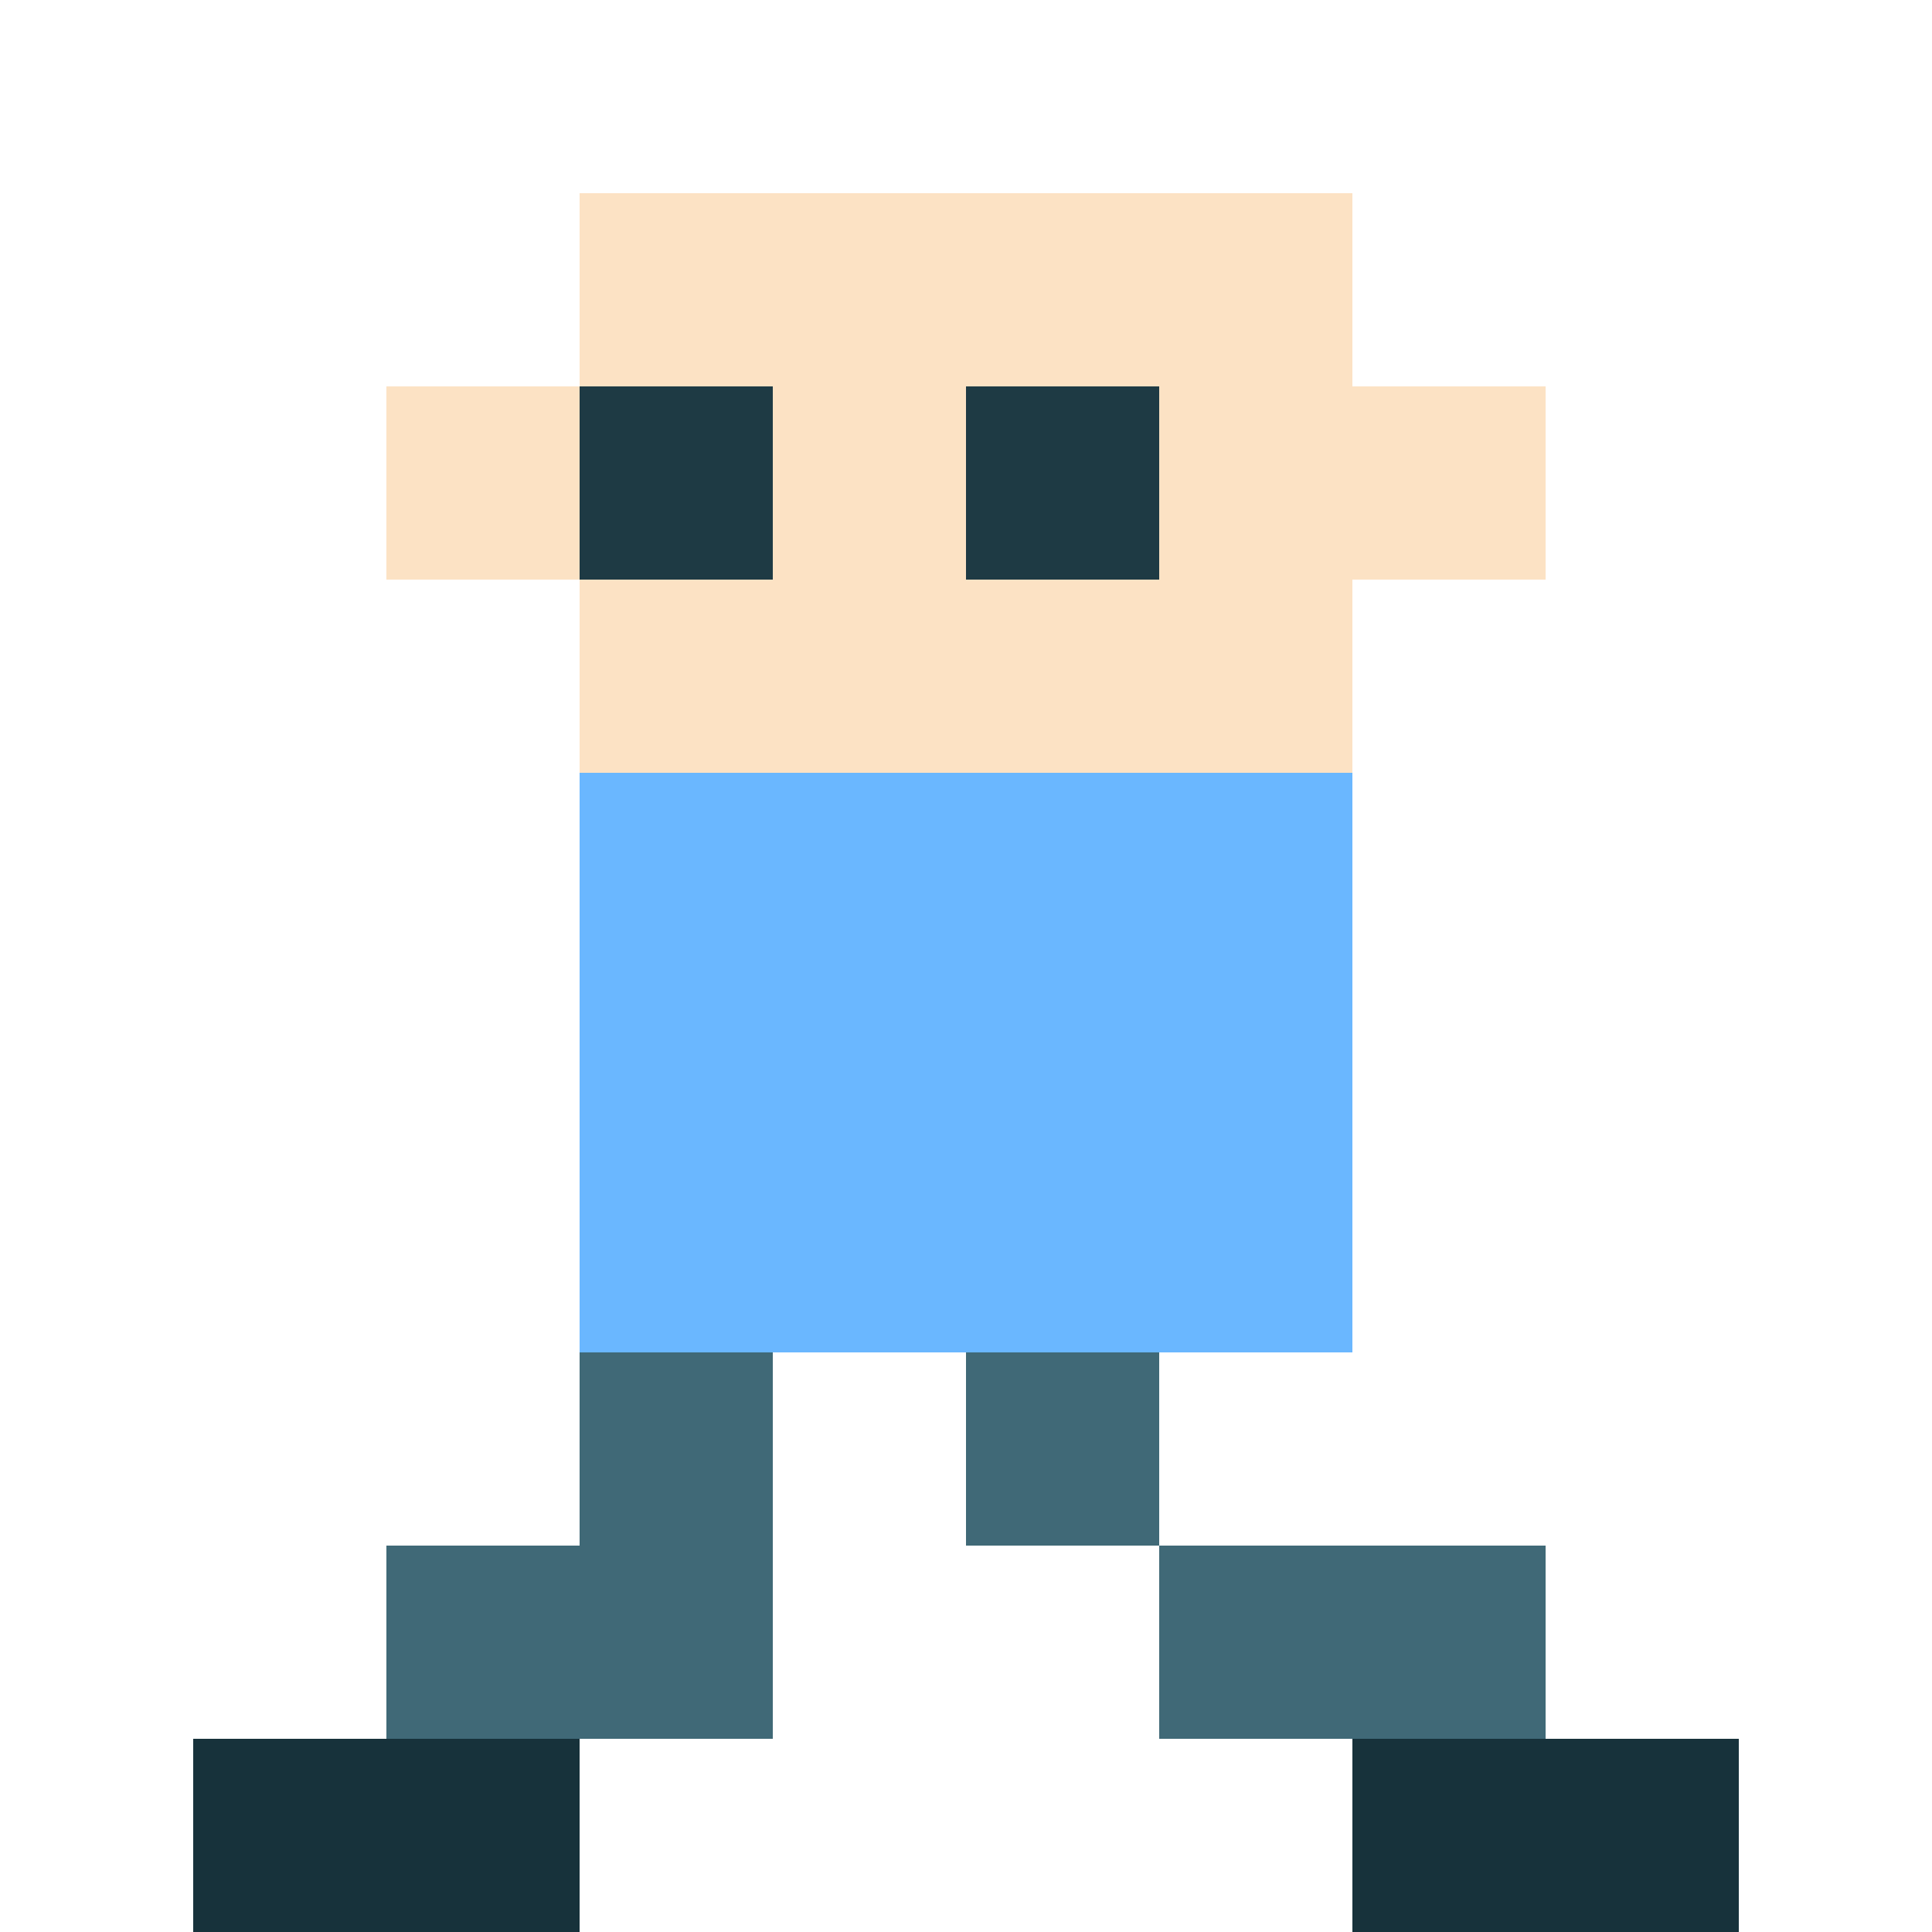
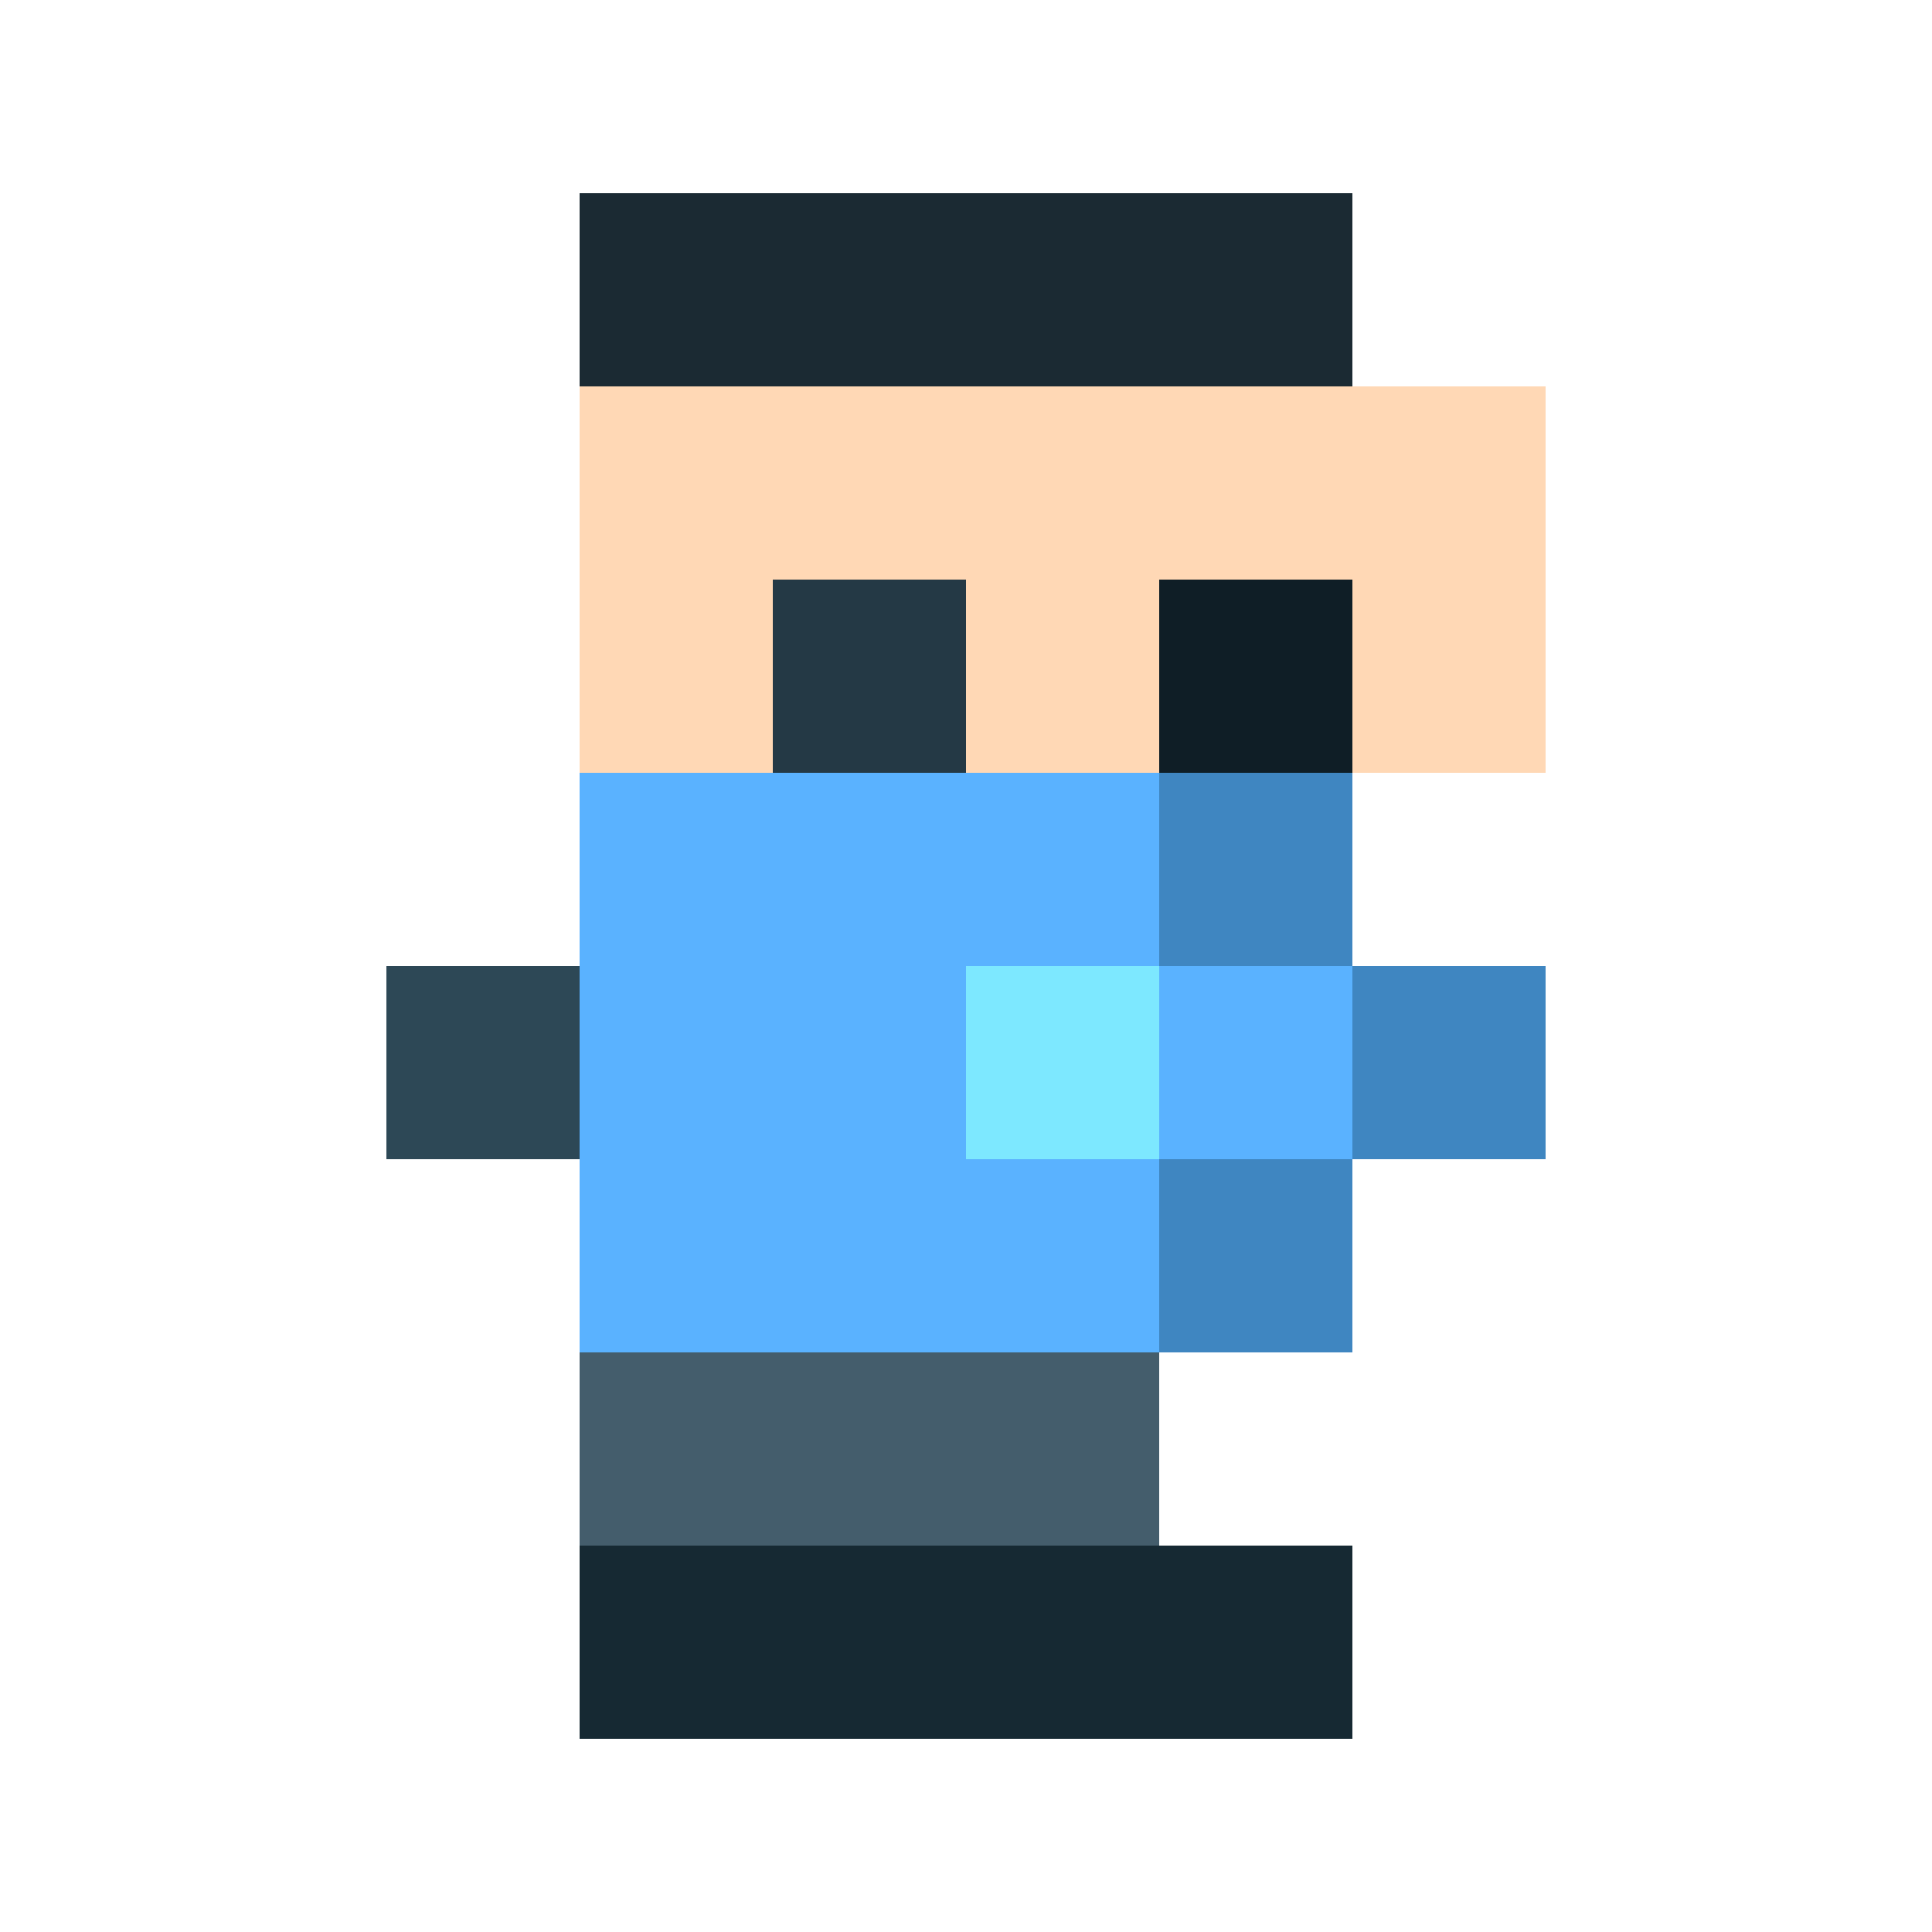
- <svg xmlns="http://www.w3.org/2000/svg" width="100%" height="100%" viewBox="0 0 40 40">
-   <rect x="12" y="4" width="4" height="4" fill="#fce2c4" />
-   <rect x="16" y="4" width="4" height="4" fill="#fce2c4" />
-   <rect x="20" y="4" width="4" height="4" fill="#fce2c4" />
-   <rect x="24" y="4" width="4" height="4" fill="#fce2c4" />
-   <rect x="8" y="8" width="4" height="4" fill="#fce2c4" />
-   <rect x="12" y="8" width="4" height="4" fill="#1e3a44" />
-   <rect x="16" y="8" width="4" height="4" fill="#fce2c4" />
-   <rect x="20" y="8" width="4" height="4" fill="#1e3a44" />
-   <rect x="24" y="8" width="4" height="4" fill="#fce2c4" />
-   <rect x="28" y="8" width="4" height="4" fill="#fce2c4" />
-   <rect x="12" y="12" width="4" height="4" fill="#fce2c4" />
-   <rect x="16" y="12" width="4" height="4" fill="#fce2c4" />
-   <rect x="20" y="12" width="4" height="4" fill="#fce2c4" />
-   <rect x="24" y="12" width="4" height="4" fill="#fce2c4" />
-   <rect x="12" y="16" width="4" height="4" fill="#6ab7ff" />
-   <rect x="16" y="16" width="4" height="4" fill="#6ab7ff" />
-   <rect x="20" y="16" width="4" height="4" fill="#6ab7ff" />
-   <rect x="24" y="16" width="4" height="4" fill="#6ab7ff" />
-   <rect x="12" y="20" width="4" height="4" fill="#6ab7ff" />
-   <rect x="16" y="20" width="4" height="4" fill="#6ab7ff" />
-   <rect x="20" y="20" width="4" height="4" fill="#6ab7ff" />
-   <rect x="24" y="20" width="4" height="4" fill="#6ab7ff" />
-   <rect x="12" y="24" width="4" height="4" fill="#6ab7ff" />
-   <rect x="16" y="24" width="4" height="4" fill="#6ab7ff" />
-   <rect x="20" y="24" width="4" height="4" fill="#6ab7ff" />
-   <rect x="24" y="24" width="4" height="4" fill="#6ab7ff" />
-   <rect x="12" y="28" width="4" height="4" fill="#406977" />
-   <rect x="20" y="28" width="4" height="4" fill="#406977" />
-   <rect x="8" y="32" width="4" height="4" fill="#406977" />
-   <rect x="12" y="32" width="4" height="4" fill="#406977" />
-   <rect x="24" y="32" width="4" height="4" fill="#406977" />
-   <rect x="28" y="32" width="4" height="4" fill="#406977" />
-   <rect x="4" y="36" width="4" height="4" fill="#17323b" />
-   <rect x="8" y="36" width="4" height="4" fill="#17323b" />
-   <rect x="28" y="36" width="4" height="4" fill="#17323b" />
-   <rect x="32" y="36" width="4" height="4" fill="#17323b" />
+ <svg xmlns="http://www.w3.org/2000/svg" viewBox="0 0 40 40" width="100%" height="100%" shape-rendering="crispEdges" preserveAspectRatio="xMidYMid meet">
+   <rect x="12" y="4" width="4" height="4" fill="#1b2a33" />
+   <rect x="16" y="4" width="4" height="4" fill="#1b2a33" />
+   <rect x="20" y="4" width="4" height="4" fill="#1b2a33" />
+   <rect x="24" y="4" width="4" height="4" fill="#1b2a33" />
+   <rect x="12" y="8" width="4" height="4" fill="#ffd8b5" />
+   <rect x="16" y="8" width="4" height="4" fill="#ffd8b5" />
+   <rect x="20" y="8" width="4" height="4" fill="#ffd8b5" />
+   <rect x="24" y="8" width="4" height="4" fill="#ffd8b5" />
+   <rect x="28" y="8" width="4" height="4" fill="#ffd8b5" />
+   <rect x="12" y="12" width="4" height="4" fill="#ffd8b5" />
+   <rect x="16" y="12" width="4" height="4" fill="#243945" />
+   <rect x="20" y="12" width="4" height="4" fill="#ffd8b5" />
+   <rect x="24" y="12" width="4" height="4" fill="#0f1e26" />
+   <rect x="28" y="12" width="4" height="4" fill="#ffd8b5" />
+   <rect x="12" y="16" width="4" height="4" fill="#5ab2ff" />
+   <rect x="16" y="16" width="4" height="4" fill="#5ab2ff" />
+   <rect x="20" y="16" width="4" height="4" fill="#5ab2ff" />
+   <rect x="24" y="16" width="4" height="4" fill="#3f86c1" />
+   <rect x="8" y="20" width="4" height="4" fill="#2d4856" />
+   <rect x="12" y="20" width="4" height="4" fill="#5ab2ff" />
+   <rect x="16" y="20" width="4" height="4" fill="#5ab2ff" />
+   <rect x="20" y="20" width="4" height="4" fill="#7de8ff" />
+   <rect x="24" y="20" width="4" height="4" fill="#5ab2ff" />
+   <rect x="28" y="20" width="4" height="4" fill="#3f86c1" />
+   <rect x="12" y="24" width="4" height="4" fill="#5ab2ff" />
+   <rect x="16" y="24" width="4" height="4" fill="#5ab2ff" />
+   <rect x="20" y="24" width="4" height="4" fill="#5ab2ff" />
+   <rect x="24" y="24" width="4" height="4" fill="#3f86c1" />
+   <rect x="12" y="28" width="4" height="4" fill="#445d6c" />
+   <rect x="16" y="28" width="4" height="4" fill="#445d6c" />
+   <rect x="20" y="28" width="4" height="4" fill="#445d6c" />
+   <rect x="12" y="32" width="4" height="4" fill="#162933" />
+   <rect x="16" y="32" width="4" height="4" fill="#162933" />
+   <rect x="20" y="32" width="4" height="4" fill="#162933" />
+   <rect x="24" y="32" width="4" height="4" fill="#162933" />
</svg>
